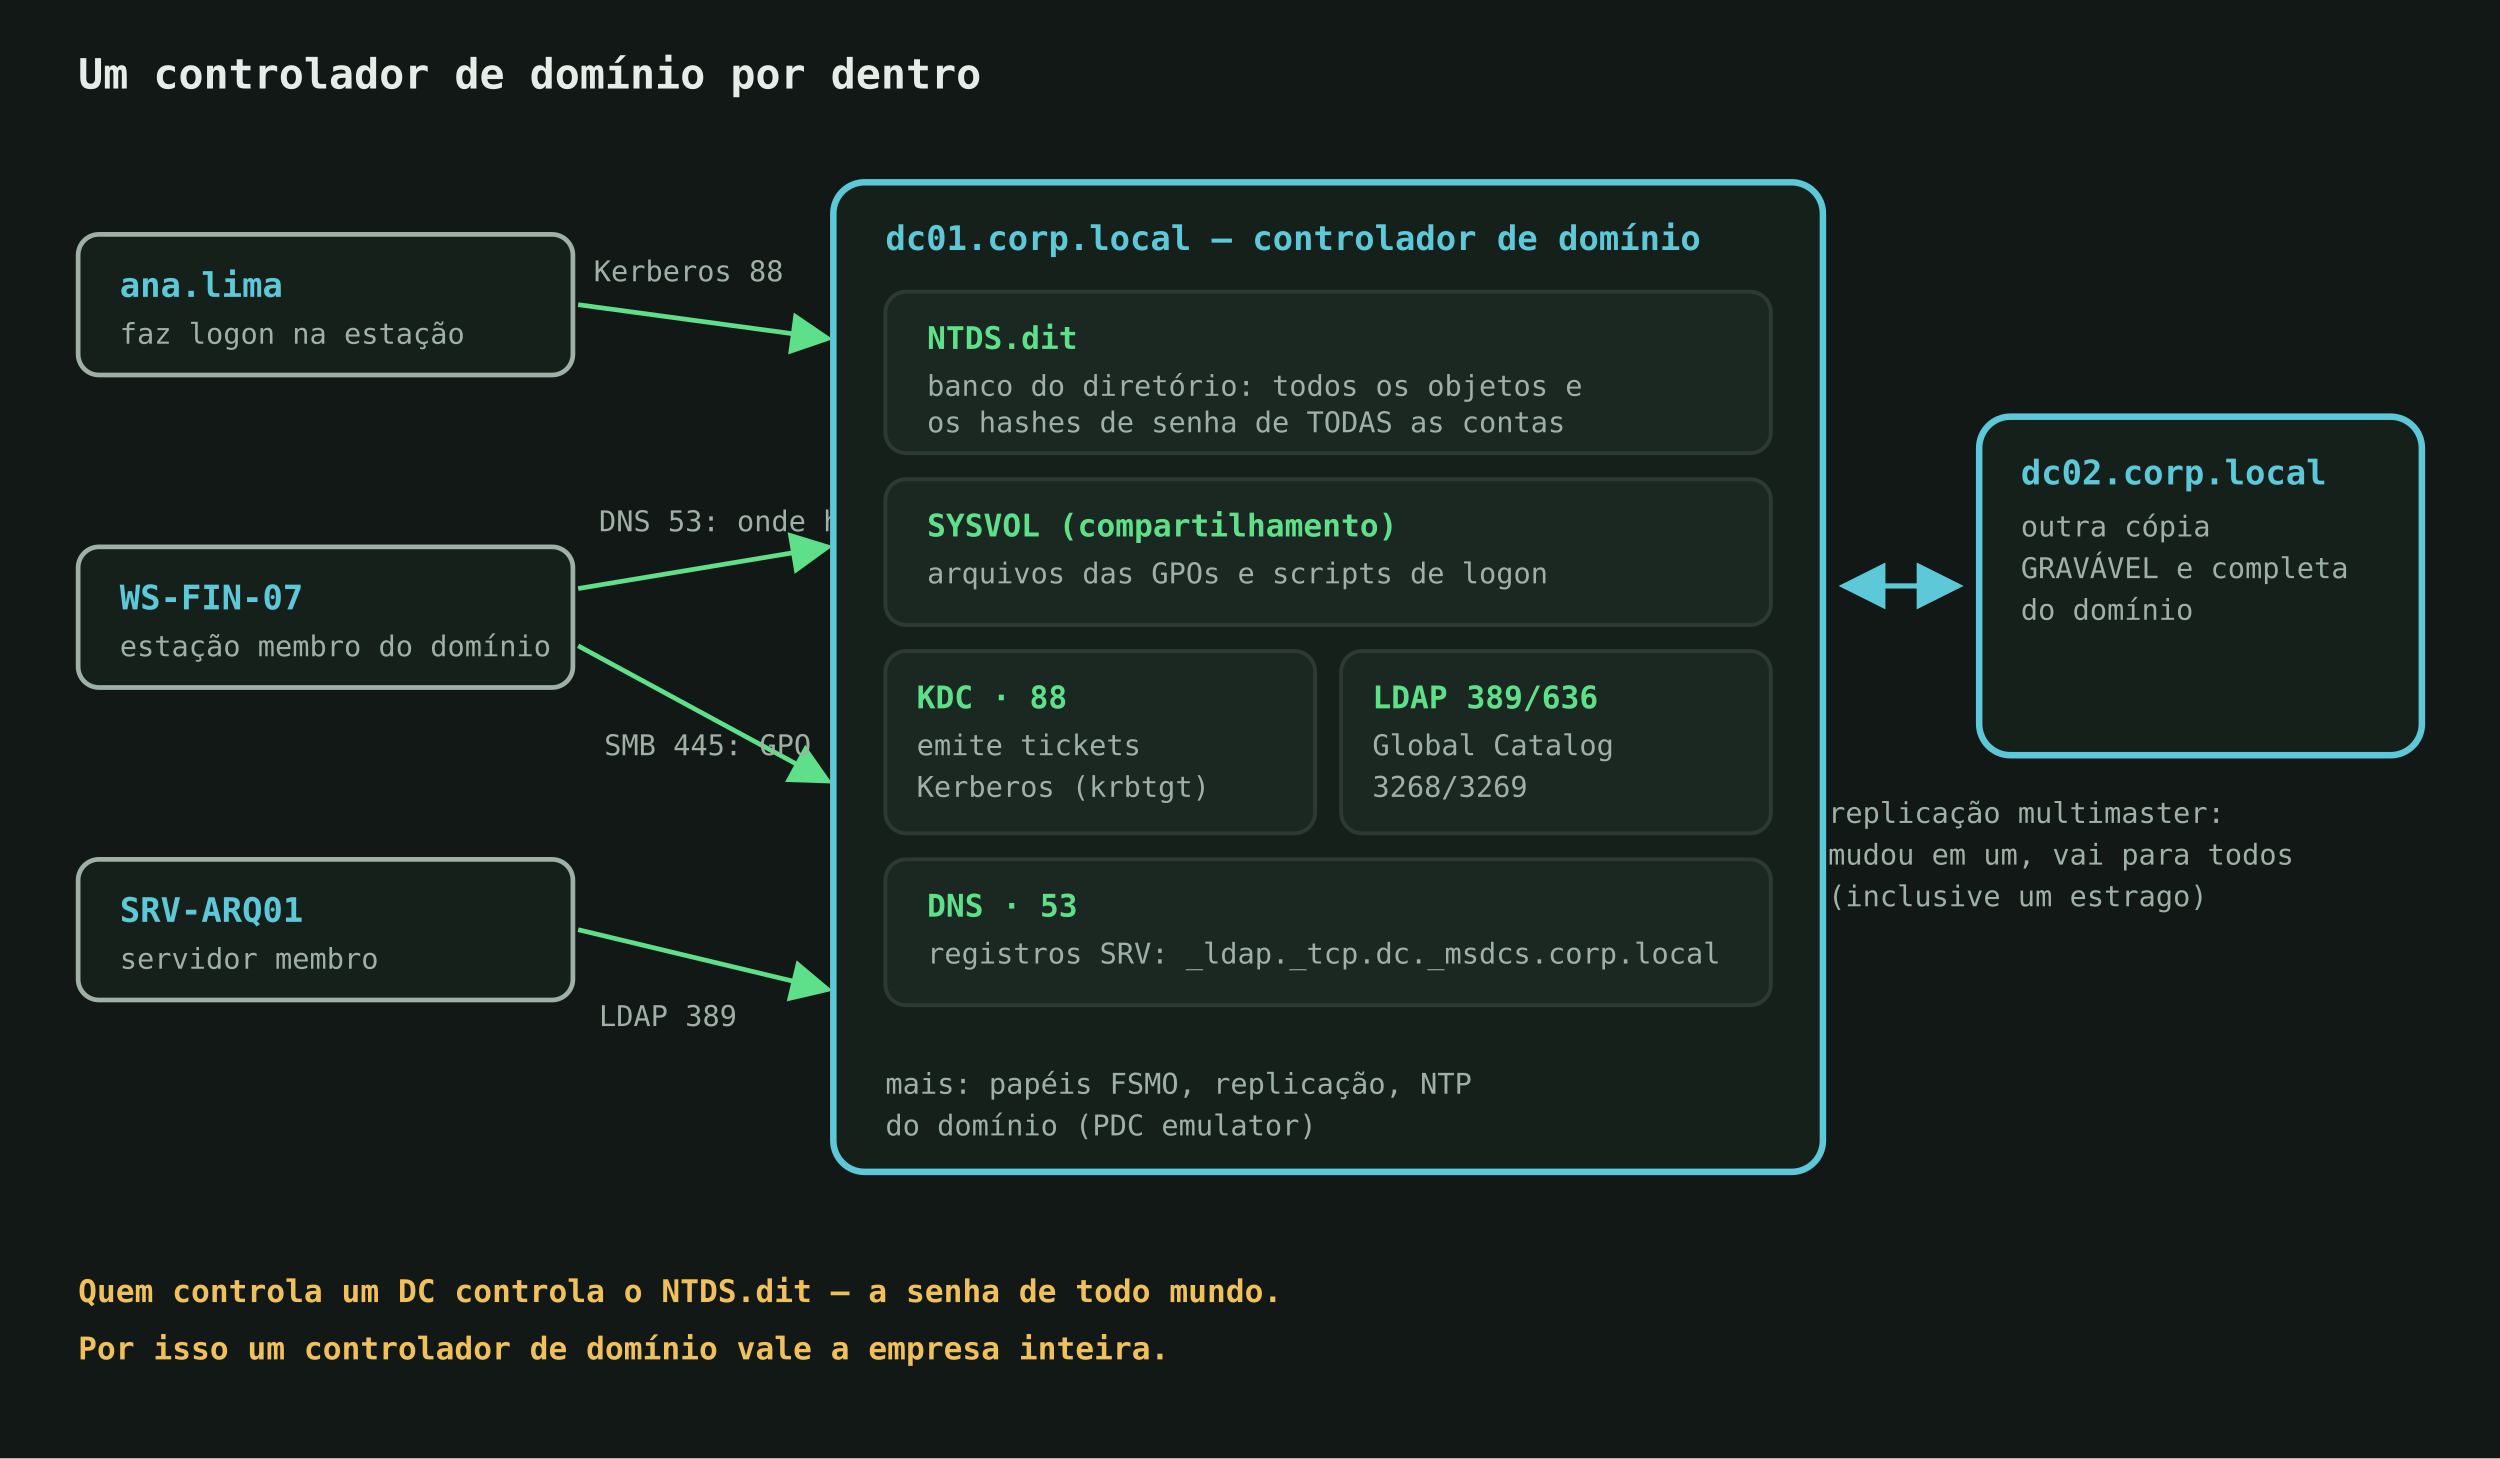
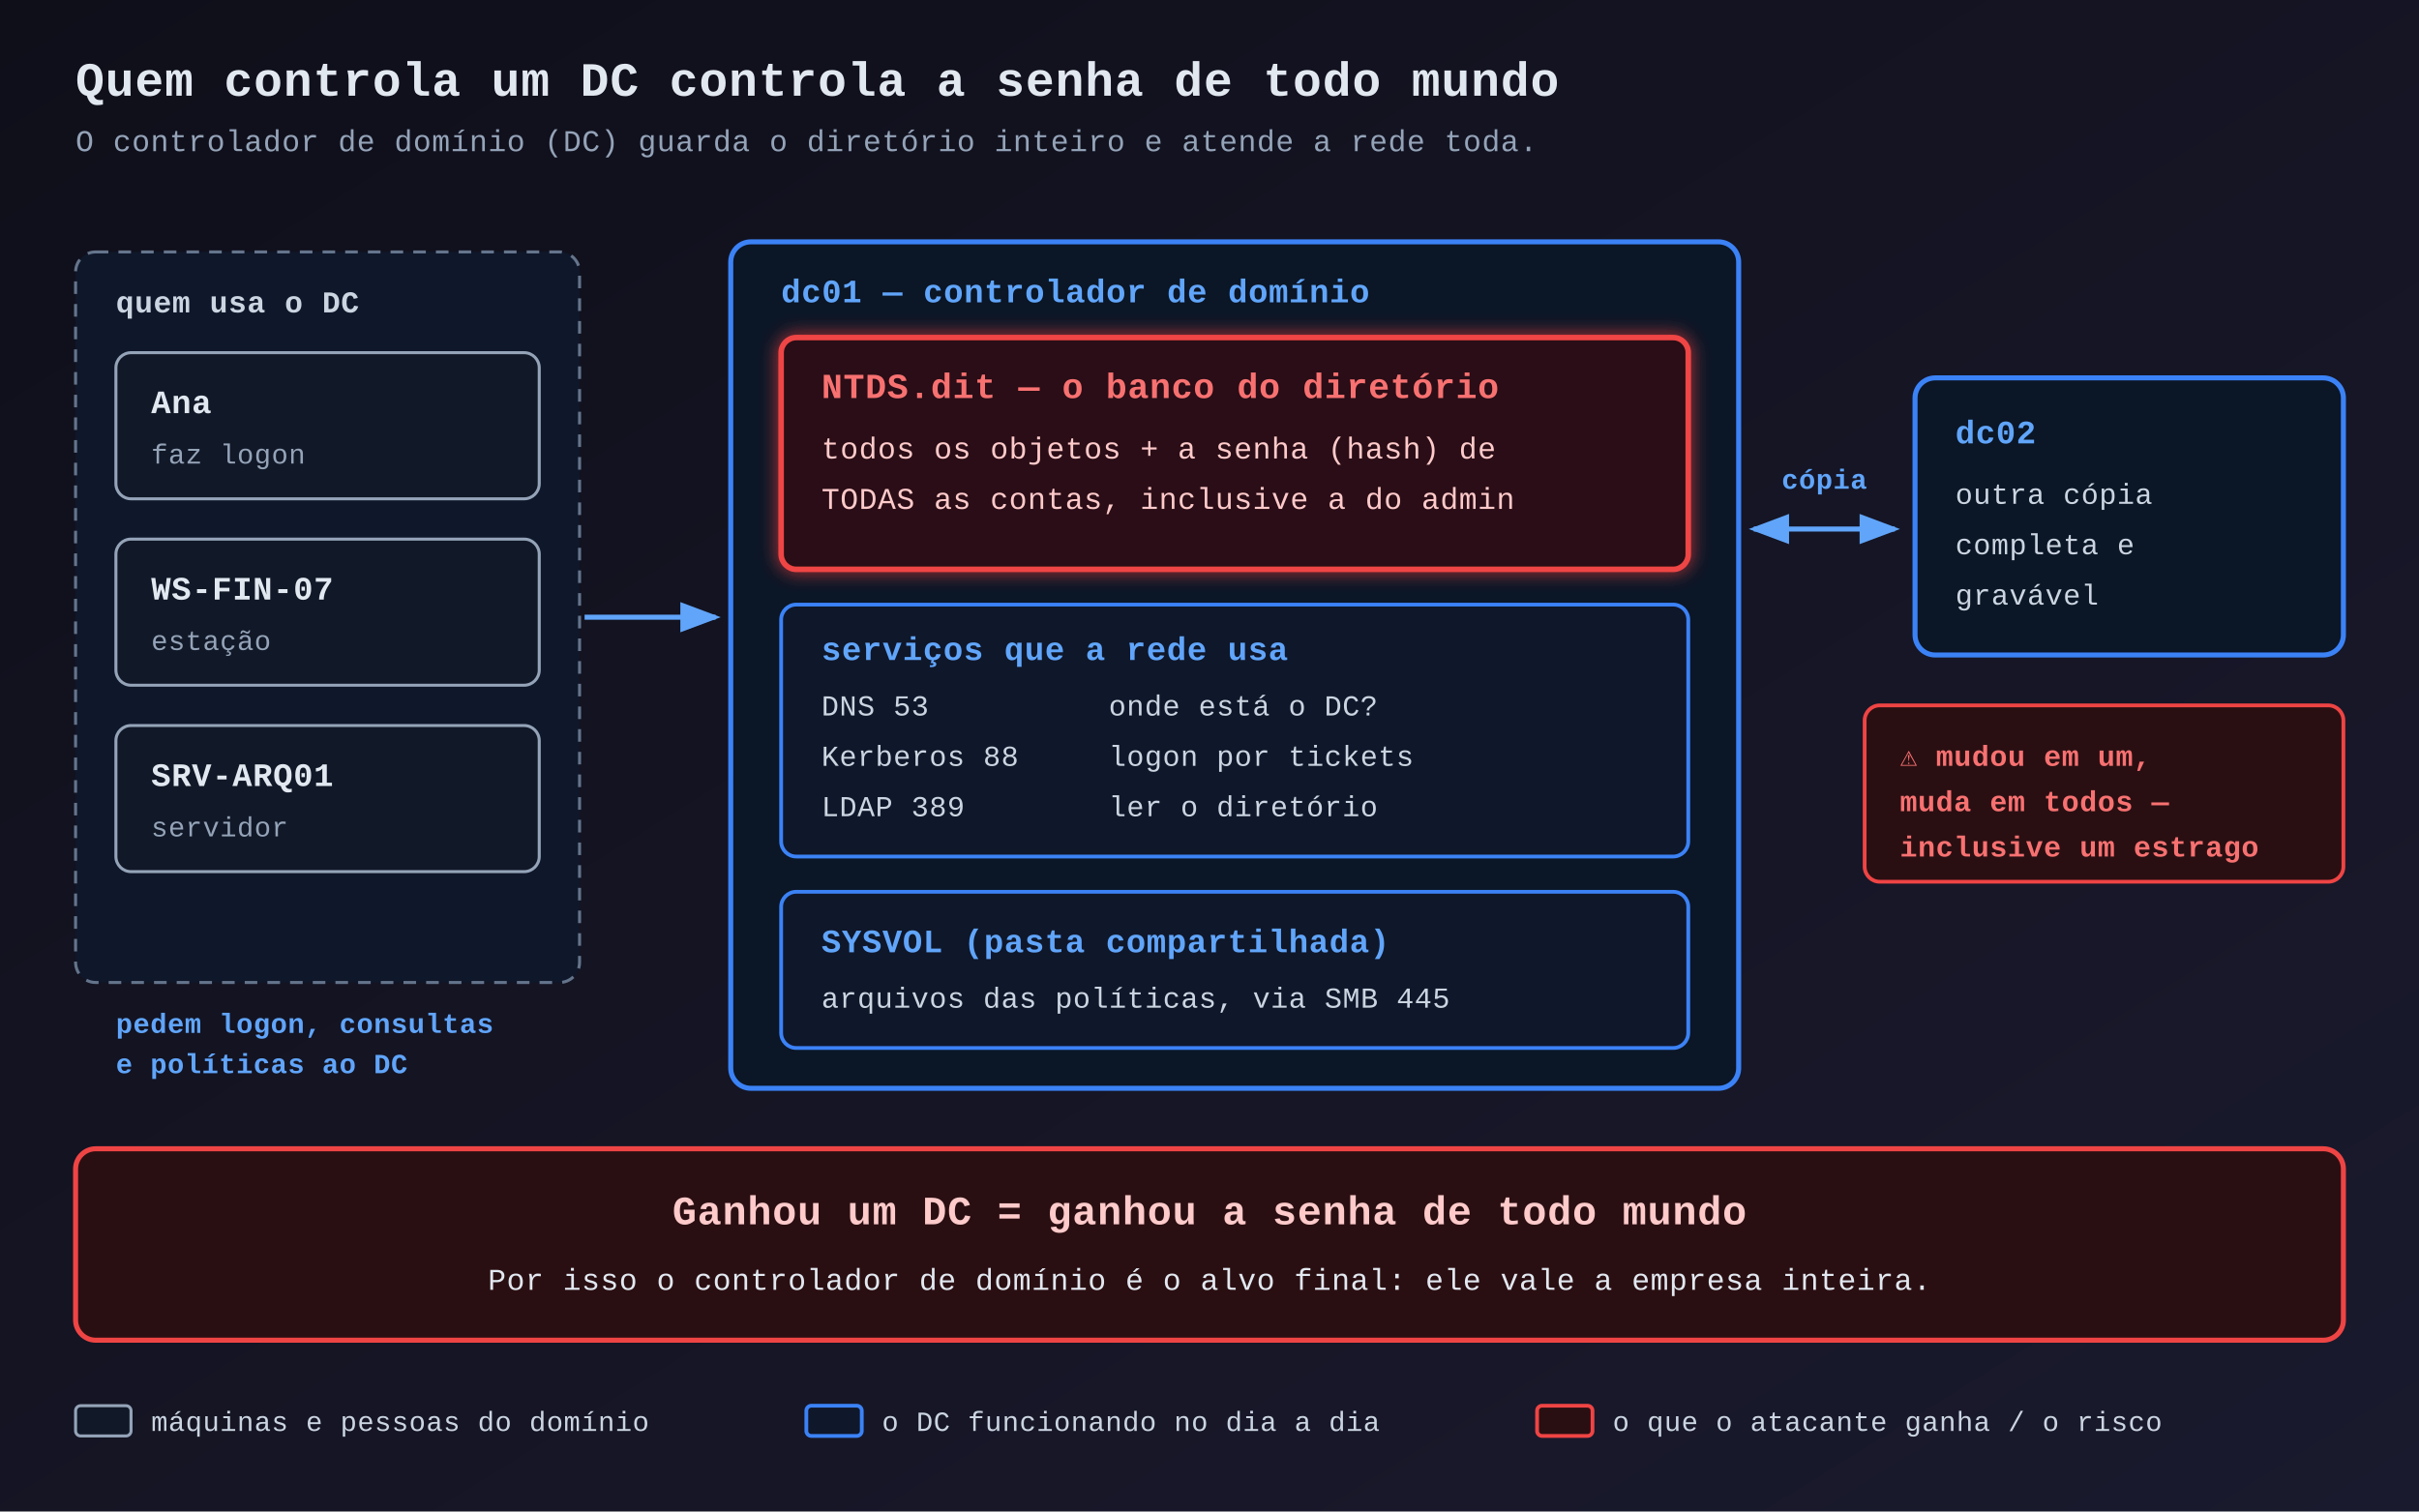
- <svg xmlns="http://www.w3.org/2000/svg" viewBox="0 0 960 560" role="img" aria-labelledby="t d">
+ <svg xmlns="http://www.w3.org/2000/svg" viewBox="0 0 960 600" width="960" height="600" role="img" aria-labelledby="t d">
  <style>
-     text { font-family: ui-monospace, "DejaVu Sans Mono", Menlo, Consolas, monospace; fill: #e6ede8; }
-     .t { font-size: 16px; font-weight: 700; }
-     .h { font-size: 13px; font-weight: 700; fill: #5cc8d8; }
-     .s { font-size: 11px; fill: #9fb0a6; }
-     .g { font-size: 12px; font-weight: 700; fill: #5ee08a; }
-     .w { font-size: 12px; font-weight: 700; fill: #f0c05a; }
-     .dc { fill: #16201b; stroke: #5cc8d8; stroke-width: 2.5; }
-     .blk { fill: #1b2721; stroke: #2c3a33; stroke-width: 1.5; }
-     .cli { fill: #16201b; stroke: #9fb0a6; stroke-width: 1.8; }
-     .flow { stroke: #5ee08a; stroke-width: 1.8; fill: none; marker-end: url(#a); }
-     .rep { stroke: #5cc8d8; stroke-width: 2; fill: none; marker-end: url(#c); marker-start: url(#d2); }
+     text { font-family: 'SF Mono','Fira Code','Cascadia Code','Courier New',monospace; fill: #e2e8f0; letter-spacing: 0.02em; }
+     .title { font-size: 19px; font-weight: 700; }
+     .sub   { font-size: 12px; fill: #94a3b8; }
+     .gh    { font-size: 12px; font-weight: 700; fill: #cbd5e1; }
+     .ci    { font-size: 13px; font-weight: 700; fill: #e2e8f0; }
+     .cs    { font-size: 11px; fill: #94a3b8; }
+     .bh    { font-size: 13px; font-weight: 700; fill: #60a5fa; }
+     .bt    { font-size: 11.5px; fill: #cbd5e1; }
+     .bl    { font-size: 11px; font-weight: 700; fill: #60a5fa; }
+     .rh    { font-size: 14px; font-weight: 700; fill: #f87171; }
+     .rt    { font-size: 12px; fill: #fecaca; }
+     .rw    { font-size: 11.5px; font-weight: 700; fill: #f87171; }
+     .ban   { font-size: 16px; font-weight: 700; fill: #fecaca; }
+     .bans  { font-size: 12px; fill: #e2e8f0; }
+     .lg    { font-size: 11px; fill: #cbd5e1; }
  </style>
  <defs>
-     <marker id="a" markerWidth="10" markerHeight="10" refX="8" refY="4.5" orient="auto">
-       <path d="M0,0 L9,4.5 L0,9 z" fill="#5ee08a" />
+     <linearGradient id="bg-grad" x1="0%" y1="0%" x2="100%" y2="100%">
+       <stop offset="0%" stop-color="#0f0f1a" />
+       <stop offset="100%" stop-color="#1a1a2e" />
+     </linearGradient>
+     <filter id="glow-red">
+       <feGaussianBlur stdDeviation="3.5" result="blur" />
+       <feMerge>
+         <feMergeNode in="blur" />
+         <feMergeNode in="SourceGraphic" />
+       </feMerge>
+     </filter>
+     <marker id="ab-end" markerWidth="8" markerHeight="6" refX="7" refY="3" orient="auto">
+       <polygon points="0 0, 8 3, 0 6" fill="#60a5fa" />
    </marker>
-     <marker id="c" markerWidth="10" markerHeight="10" refX="8" refY="4.5" orient="auto">
-       <path d="M0,0 L9,4.5 L0,9 z" fill="#5cc8d8" />
-     </marker>
-     <marker id="d2" markerWidth="10" markerHeight="10" refX="1" refY="4.5" orient="auto">
-       <path d="M9,0 L0,4.5 L9,9 z" fill="#5cc8d8" />
+     <marker id="ab-start" markerWidth="8" markerHeight="6" refX="1" refY="3" orient="auto">
+       <polygon points="8 0, 0 3, 8 6" fill="#60a5fa" />
    </marker>
  </defs>
-   <rect width="960" height="560" fill="#121815" />
-   <text class="t" x="30" y="34">Um controlador de domínio por dentro</text>
-   <rect class="cli" x="30" y="90" width="190" height="54" rx="8" />
-   <text class="h" x="46" y="114">ana.lima</text>
-   <text class="s" x="46" y="132">faz logon na estação</text>
-   <rect class="cli" x="30" y="210" width="190" height="54" rx="8" />
-   <text class="h" x="46" y="234">WS-FIN-07</text>
-   <text class="s" x="46" y="252">estação membro do domínio</text>
-   <rect class="cli" x="30" y="330" width="190" height="54" rx="8" />
-   <text class="h" x="46" y="354">SRV-ARQ01</text>
-   <text class="s" x="46" y="372">servidor membro</text>
-   <path class="flow" d="M222,117 L318,130" />
-   <text class="s" x="228" y="108">Kerberos 88</text>
-   <path class="flow" d="M222,226 L318,210" />
-   <text class="s" x="230" y="204">DNS 53: onde há DC?</text>
-   <path class="flow" d="M222,248 L318,300" />
-   <text class="s" x="232" y="290">SMB 445: GPO</text>
-   <path class="flow" d="M222,357 L318,380" />
-   <text class="s" x="230" y="394">LDAP 389</text>
-   <rect class="dc" x="320" y="70" width="380" height="380" rx="12" />
-   <text class="h" x="340" y="96">dc01.corp.local — controlador de domínio</text>
-   <rect class="blk" x="340" y="112" width="340" height="62" rx="8" />
-   <text class="g" x="356" y="134">NTDS.dit</text>
-   <text class="s" x="356" y="152">banco do diretório: todos os objetos e</text>
-   <text class="s" x="356" y="166">os hashes de senha de TODAS as contas</text>
-   <rect class="blk" x="340" y="184" width="340" height="56" rx="8" />
-   <text class="g" x="356" y="206">SYSVOL (compartilhamento)</text>
-   <text class="s" x="356" y="224">arquivos das GPOs e scripts de logon</text>
-   <rect class="blk" x="340" y="250" width="165" height="70" rx="8" />
-   <text class="g" x="352" y="272">KDC · 88</text>
-   <text class="s" x="352" y="290">emite tickets</text>
-   <text class="s" x="352" y="306">Kerberos (krbtgt)</text>
-   <rect class="blk" x="515" y="250" width="165" height="70" rx="8" />
-   <text class="g" x="527" y="272">LDAP 389/636</text>
-   <text class="s" x="527" y="290">Global Catalog</text>
-   <text class="s" x="527" y="306">3268/3269</text>
-   <rect class="blk" x="340" y="330" width="340" height="56" rx="8" />
-   <text class="g" x="356" y="352">DNS · 53</text>
-   <text class="s" x="356" y="370">registros SRV: _ldap._tcp.dc._msdcs.corp.local</text>
-   <text class="s" x="340" y="420">mais: papéis FSMO, replicação, NTP</text>
-   <text class="s" x="340" y="436">do domínio (PDC emulator)</text>
-   <rect class="dc" x="760" y="160" width="170" height="130" rx="12" />
-   <text class="h" x="776" y="186">dc02.corp.local</text>
-   <text class="s" x="776" y="206">outra cópia</text>
-   <text class="s" x="776" y="222">GRAVÁVEL e completa</text>
-   <text class="s" x="776" y="238">do domínio</text>
-   <path class="rep" d="M708,225 L752,225" />
-   <text class="s" x="702" y="316">replicação multimaster:</text>
-   <text class="s" x="702" y="332">mudou em um, vai para todos</text>
-   <text class="s" x="702" y="348">(inclusive um estrago)</text>
-   <text class="w" x="30" y="500">Quem controla um DC controla o NTDS.dit — a senha de todo mundo.</text>
-   <text class="w" x="30" y="522">Por isso um controlador de domínio vale a empresa inteira.</text>
+   <rect width="960" height="600" fill="url(#bg-grad)" />
+   <text class="title" x="30" y="38">Quem controla um DC controla a senha de todo mundo</text>
+   <text class="sub" x="30" y="60">O controlador de domínio (DC) guarda o diretório inteiro e atende a rede toda.</text>
+   <rect data-graph-role="container" x="30" y="100" width="200" height="290" rx="8" fill="#0f172a" stroke="#64748b" stroke-width="1.2" stroke-dasharray="5 4" />
+   <text class="gh" x="46" y="124">quem usa o DC</text>
+   <rect x="46" y="140" width="168" height="58" rx="6" fill="#111827" stroke="#94a3b8" stroke-width="1.2" />
+   <text class="ci" x="60" y="164">Ana</text>
+   <text class="cs" x="60" y="184">faz logon</text>
+   <rect x="46" y="214" width="168" height="58" rx="6" fill="#111827" stroke="#94a3b8" stroke-width="1.2" />
+   <text class="ci" x="60" y="238">WS-FIN-07</text>
+   <text class="cs" x="60" y="258">estação</text>
+   <rect x="46" y="288" width="168" height="58" rx="6" fill="#111827" stroke="#94a3b8" stroke-width="1.2" />
+   <text class="ci" x="60" y="312">SRV-ARQ01</text>
+   <text class="cs" x="60" y="332">servidor</text>
+   <path d="M232,245 L284,245" stroke="#60a5fa" stroke-width="2" fill="none" marker-end="url(#ab-end)" />
+   <text class="bl" x="46" y="410">pedem logon, consultas</text>
+   <text class="bl" x="46" y="426">e políticas ao DC</text>
+   <rect data-graph-role="container" x="290" y="96" width="400" height="336" rx="8" fill="#0b1626" stroke="#3b82f6" stroke-width="2" />
+   <text class="bh" x="310" y="120">dc01 — controlador de domínio</text>
+   <rect x="310" y="134" width="360" height="92" rx="6" fill="#2a0f12" stroke="#ef4444" stroke-width="2.2" filter="url(#glow-red)" />
+   <text class="rh" x="326" y="158">NTDS.dit — o banco do diretório</text>
+   <text class="rt" x="326" y="182">todos os objetos + a senha (hash) de</text>
+   <text class="rt" x="326" y="202">TODAS as contas, inclusive a do admin</text>
+   <rect x="310" y="240" width="360" height="100" rx="6" fill="#0f172a" stroke="#3b82f6" stroke-width="1.5" />
+   <text class="bh" x="326" y="262">serviços que a rede usa</text>
+   <text class="bt" x="326" y="284">DNS 53</text>
+   <text class="bt" x="440" y="284">onde está o DC?</text>
+   <text class="bt" x="326" y="304">Kerberos 88</text>
+   <text class="bt" x="440" y="304">logon por tickets</text>
+   <text class="bt" x="326" y="324">LDAP 389</text>
+   <text class="bt" x="440" y="324">ler o diretório</text>
+   <rect x="310" y="354" width="360" height="62" rx="6" fill="#0f172a" stroke="#3b82f6" stroke-width="1.5" />
+   <text class="bh" x="326" y="378">SYSVOL (pasta compartilhada)</text>
+   <text class="bt" x="326" y="400">arquivos das políticas, via SMB 445</text>
+   <path d="M696,210 L752,210" stroke="#60a5fa" stroke-width="2" fill="none" marker-start="url(#ab-start)" marker-end="url(#ab-end)" />
+   <text class="bl" x="724" y="194" text-anchor="middle">cópia</text>
+   <rect x="760" y="150" width="170" height="110" rx="8" fill="#0b1626" stroke="#3b82f6" stroke-width="2" />
+   <text class="bh" x="776" y="176">dc02</text>
+   <text class="bt" x="776" y="200">outra cópia</text>
+   <text class="bt" x="776" y="220">completa e</text>
+   <text class="bt" x="776" y="240">gravável</text>
+   <rect x="740" y="280" width="190" height="70" rx="6" fill="#2a0f12" stroke="#ef4444" stroke-width="1.5" />
+   <text class="rw" x="754" y="304">⚠ mudou em um,</text>
+   <text class="rw" x="754" y="322">muda em todos —</text>
+   <text class="rw" x="754" y="340">inclusive um estrago</text>
+   <rect x="30" y="456" width="900" height="76" rx="8" fill="#2a0f12" stroke="#ef4444" stroke-width="2" />
+   <text class="ban" x="480" y="486" text-anchor="middle">Ganhou um DC = ganhou a senha de todo mundo</text>
+   <text class="bans" x="480" y="512" text-anchor="middle">Por isso o controlador de domínio é o alvo final: ele vale a empresa inteira.</text>
+   <g transform="translate(30,568)">
+     <rect x="0" y="-10" width="22" height="12" rx="2" fill="#111827" stroke="#94a3b8" stroke-width="1.2" />
+     <text class="lg" x="30" y="0">máquinas e pessoas do domínio</text>
+     <rect x="290" y="-10" width="22" height="12" rx="2" fill="#0f172a" stroke="#3b82f6" stroke-width="1.5" />
+     <text class="lg" x="320" y="0">o DC funcionando no dia a dia</text>
+     <rect x="580" y="-10" width="22" height="12" rx="2" fill="#2a0f12" stroke="#ef4444" stroke-width="1.5" />
+     <text class="lg" x="610" y="0">o que o atacante ganha / o risco</text>
+   </g>
</svg>
